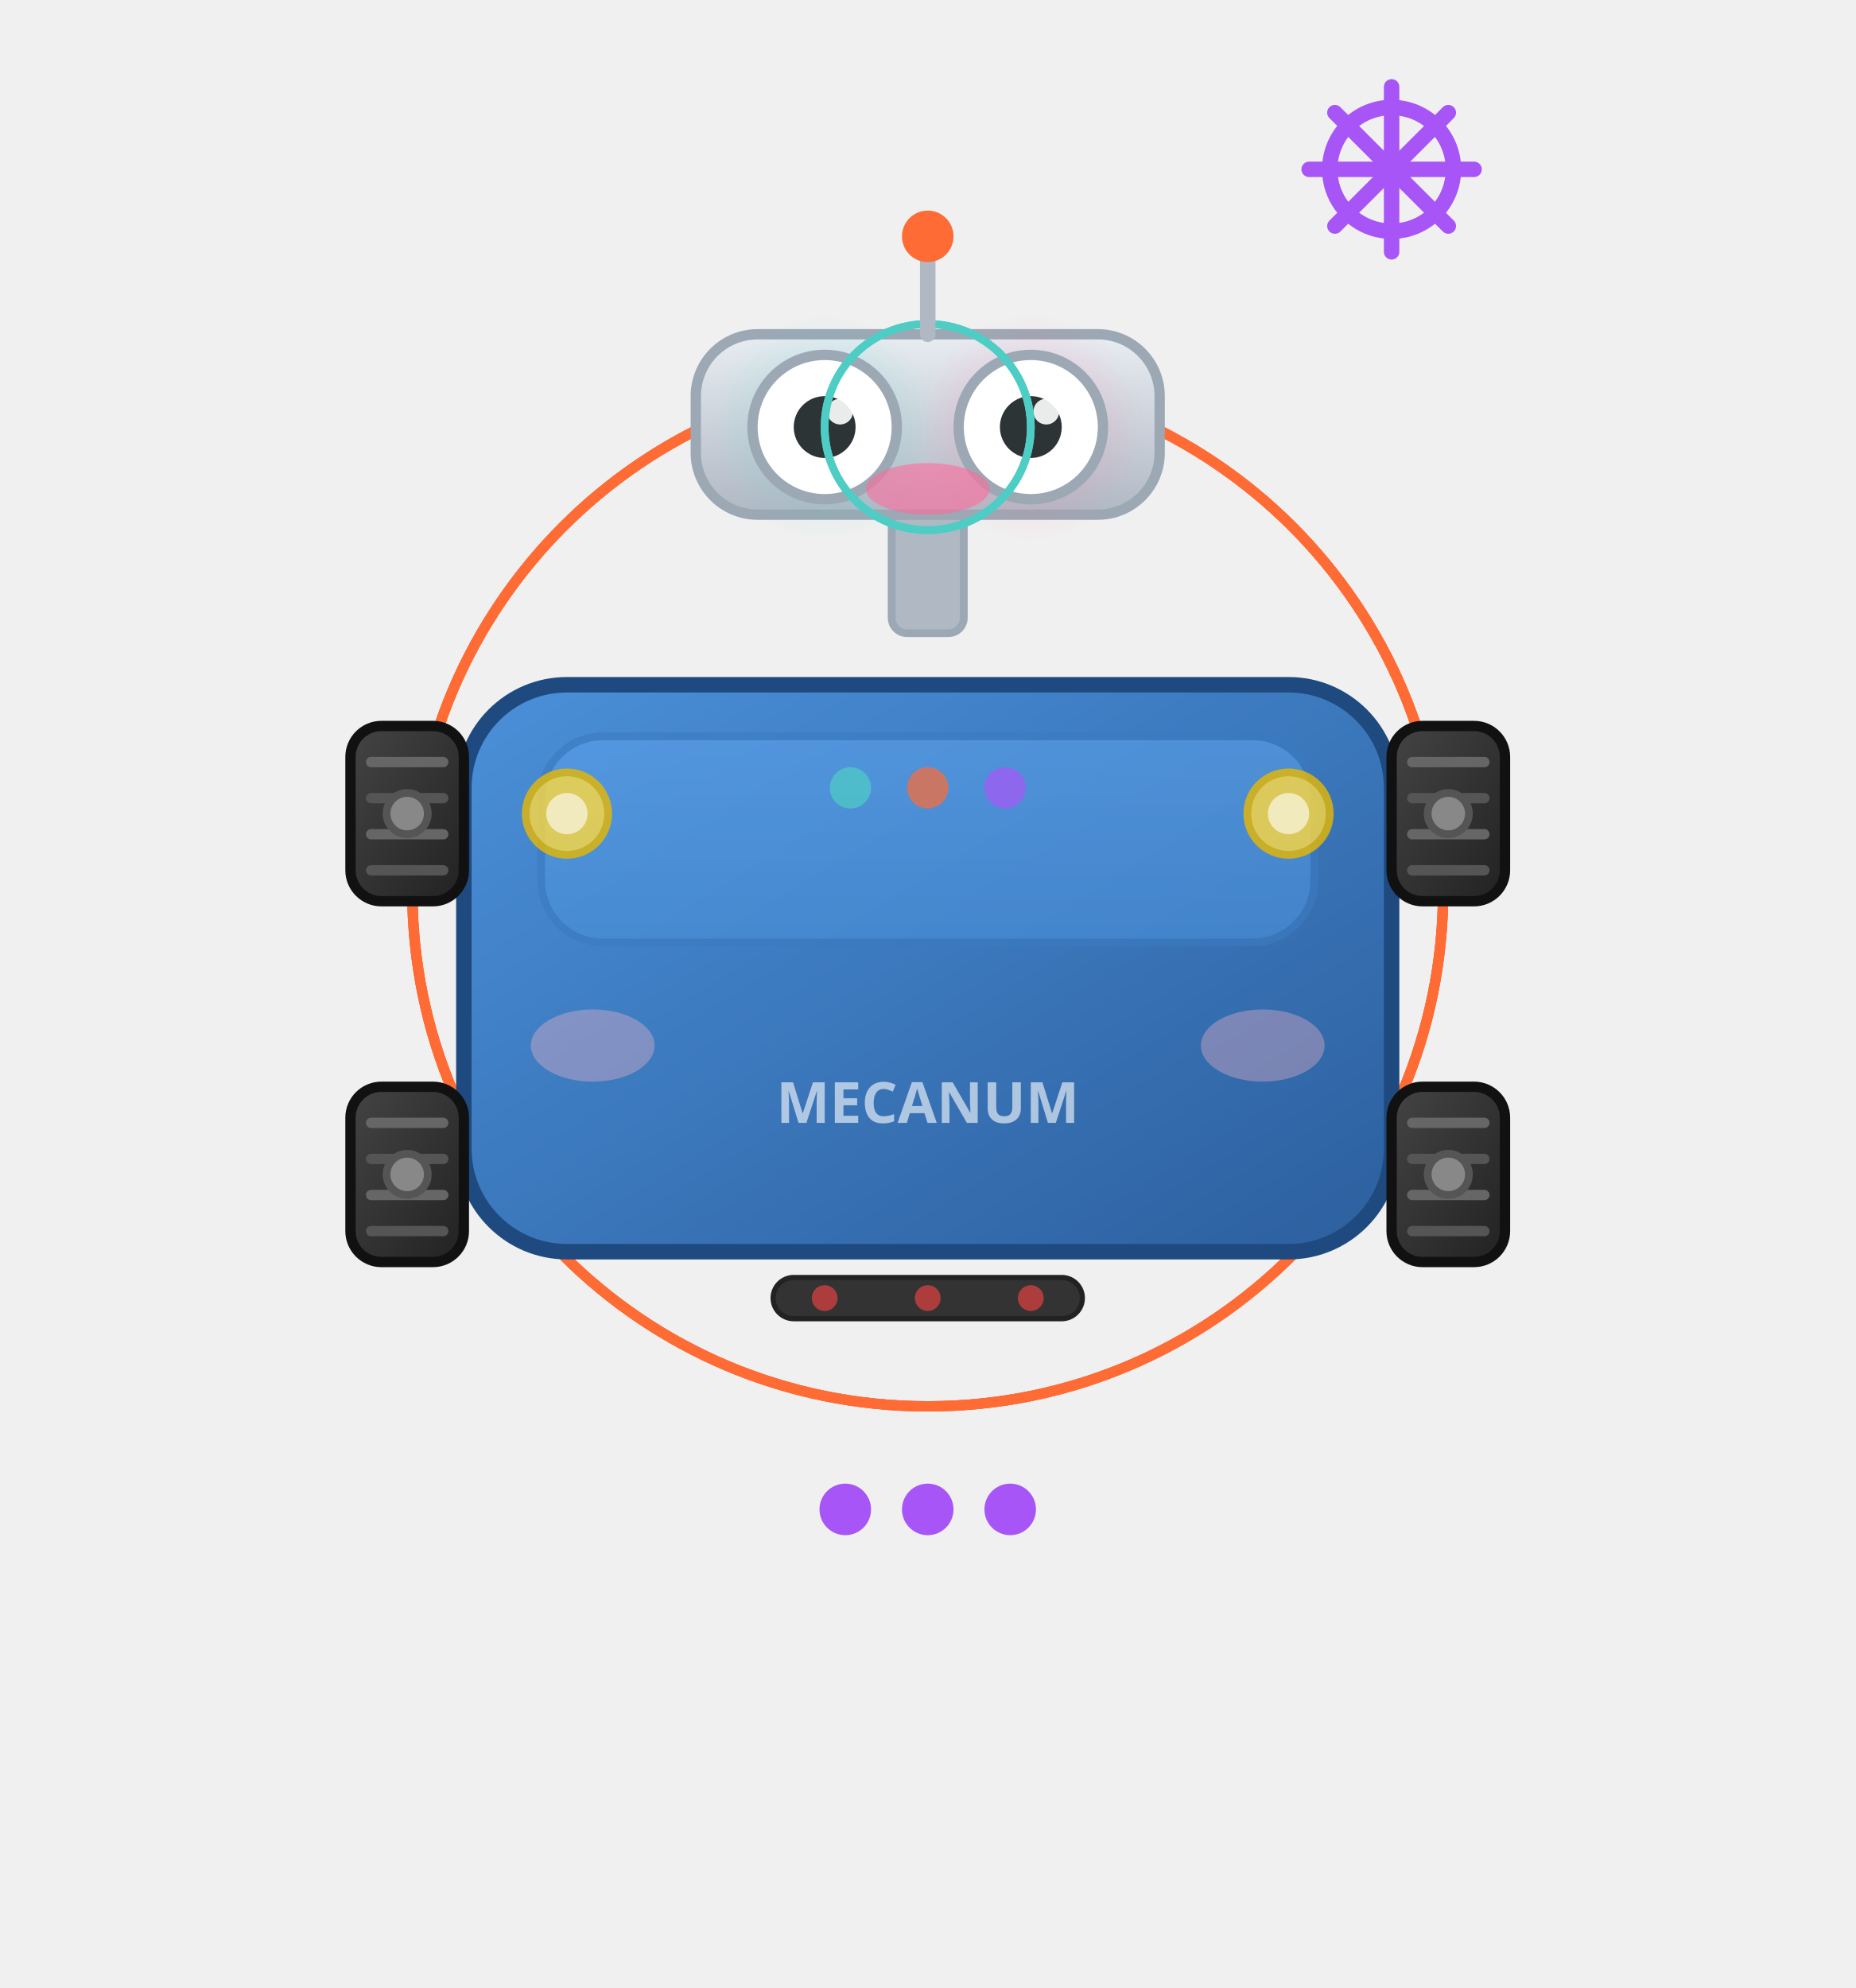
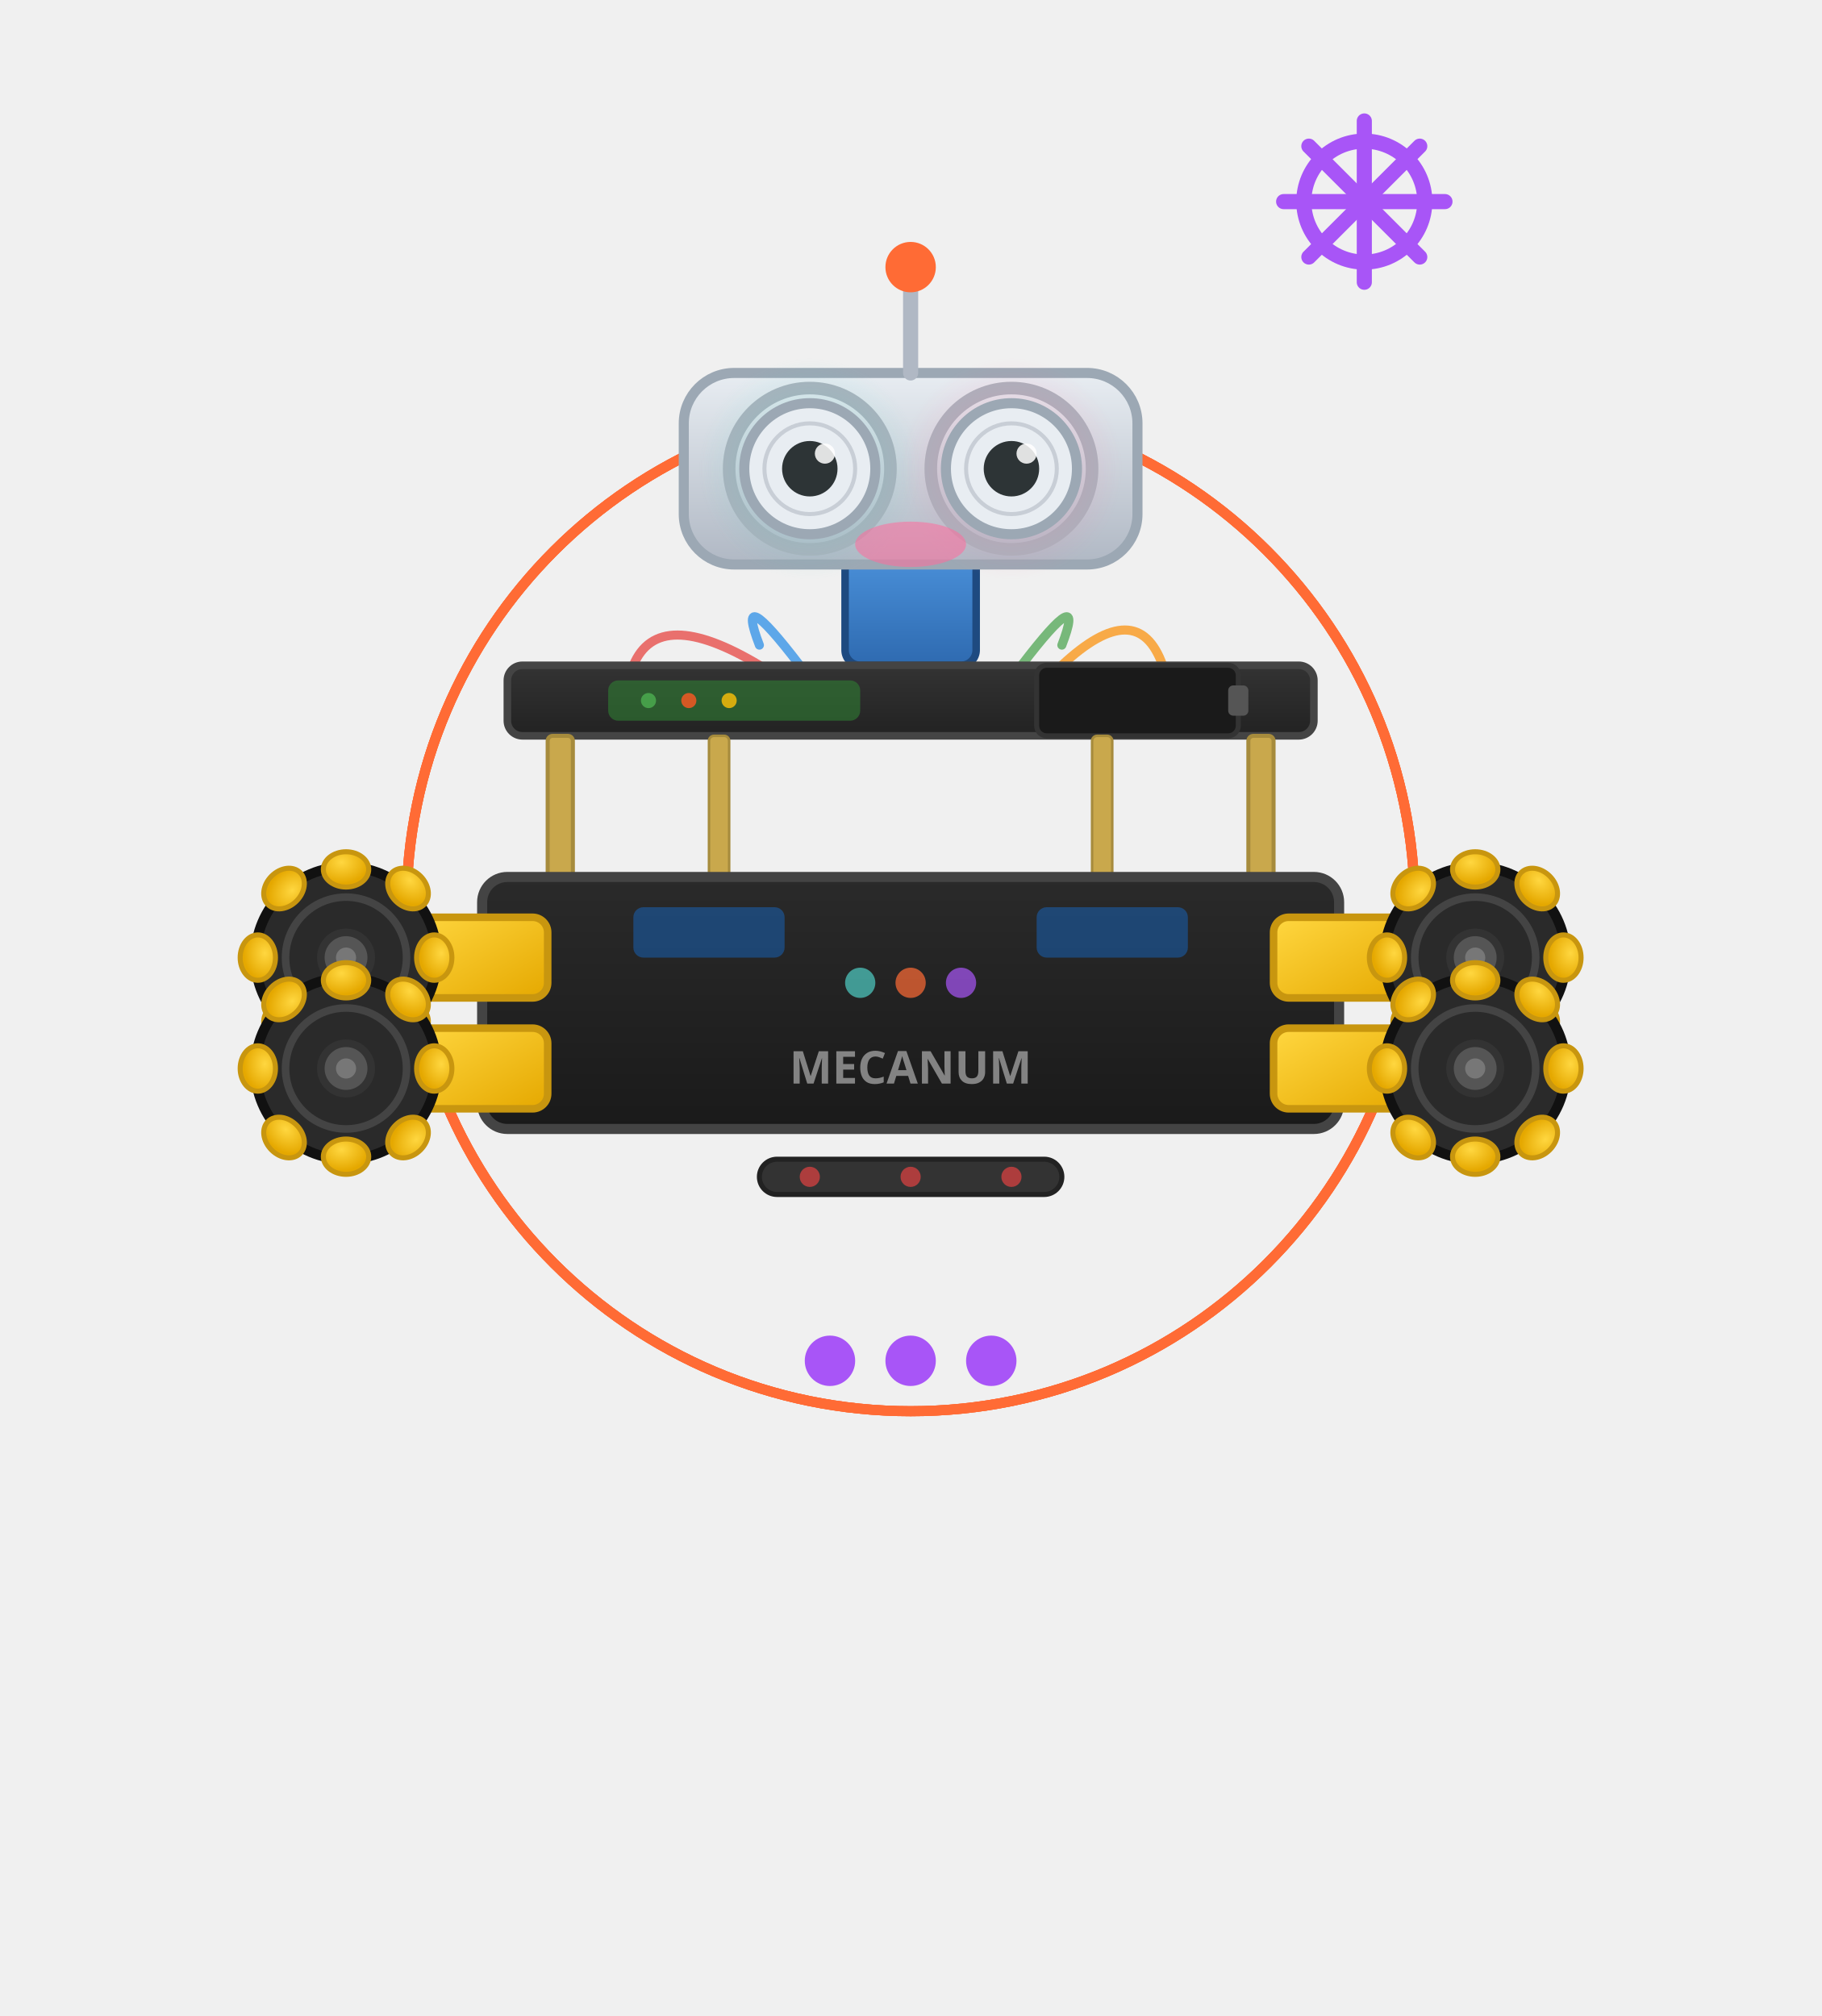
- <svg xmlns="http://www.w3.org/2000/svg" viewBox="-50 -50 360 380" width="280" height="300">
+ <svg xmlns="http://www.w3.org/2000/svg" viewBox="-50 -60 360 400" width="420" height="465">
  <circle class="sound-wave" cx="130" cy="120" r="100" fill="none" stroke="#FF6B35" stroke-width="2" />
  <circle class="sound-wave" cx="130" cy="120" r="100" fill="none" stroke="#FF6B35" stroke-width="2" />
  <circle class="sound-wave" cx="130" cy="120" r="100" fill="none" stroke="#FF6B35" stroke-width="2" />
  <defs>
-     <linearGradient id="carBodyGrad" x1="0%" y1="0%" x2="100%" y2="100%">
-       <stop offset="0%" style="stop-color:#4A90D9" />
-       <stop offset="100%" style="stop-color:#2C5F9E" />
+     <linearGradient id="chassisGrad" x1="0%" y1="0%" x2="0%" y2="100%">
+       <stop offset="0%" style="stop-color:#2A2A2A" />
+       <stop offset="100%" style="stop-color:#1A1A1A" />
    </linearGradient>
-     <linearGradient id="carTopGrad" x1="0%" y1="0%" x2="0%" y2="100%">
-       <stop offset="0%" style="stop-color:#5BA0E8" />
-       <stop offset="100%" style="stop-color:#4A90D9" />
-     </linearGradient>
-     <linearGradient id="wheelGrad" x1="0%" y1="0%" x2="100%" y2="100%">
-       <stop offset="0%" style="stop-color:#444" />
+     <linearGradient id="topPlateGrad" x1="0%" y1="0%" x2="0%" y2="100%">
+       <stop offset="0%" style="stop-color:#333" />
      <stop offset="100%" style="stop-color:#222" />
    </linearGradient>
    <linearGradient id="sensorGrad" x1="0%" y1="0%" x2="0%" y2="100%">
      <stop offset="0%" style="stop-color:#E8EDF2" />
      <stop offset="100%" style="stop-color:#B0B8C4" />
    </linearGradient>
+     <linearGradient id="servoGrad" x1="0%" y1="0%" x2="0%" y2="100%">
+       <stop offset="0%" style="stop-color:#4A90D9" />
+       <stop offset="100%" style="stop-color:#2E6AB0" />
+     </linearGradient>
+     <radialGradient id="wheelHubGrad" cx="50%" cy="50%" r="50%">
+       <stop offset="0%" style="stop-color:#555" />
+       <stop offset="70%" style="stop-color:#333" />
+       <stop offset="100%" style="stop-color:#222" />
+     </radialGradient>
+     <radialGradient id="rollerGrad" cx="40%" cy="30%" r="60%">
+       <stop offset="0%" style="stop-color:#FFD740" />
+       <stop offset="100%" style="stop-color:#E5A800" />
+     </radialGradient>
    <radialGradient id="eyeGlowL">
      <stop offset="0%" style="stop-color:#4ECDC4; stop-opacity:0.3" />
      <stop offset="100%" style="stop-color:#4ECDC4; stop-opacity:0" />
    </radialGradient>
    <radialGradient id="eyeGlowR">
      <stop offset="0%" style="stop-color:#FF6B9D; stop-opacity:0.3" />
      <stop offset="100%" style="stop-color:#FF6B9D; stop-opacity:0" />
    </radialGradient>
+     <linearGradient id="motorGrad" x1="0%" y1="0%" x2="100%" y2="100%">
+       <stop offset="0%" style="stop-color:#FFD740" />
+       <stop offset="100%" style="stop-color:#E5A800" />
+     </linearGradient>
  </defs>
-   <rect x="123" y="40" width="14" height="30" rx="3" fill="#B0B8C4" stroke="#9CA8B4" stroke-width="1.5" />
-   <rect x="85" y="12" width="90" height="35" rx="12" ry="12" fill="url(#sensorGrad)" stroke="#9CA8B4" stroke-width="2" />
-   <circle cx="110" cy="30" r="22" fill="url(#eyeGlowL)" />
-   <circle cx="150" cy="30" r="22" fill="url(#eyeGlowR)" />
-   <circle class="robot-eye-white" cx="110" cy="30" r="14" fill="white" stroke="#9CA8B4" stroke-width="2" />
-   <circle class="robot-eye-white" cx="150" cy="30" r="14" fill="white" stroke="#9CA8B4" stroke-width="2" />
-   <circle class="robot-eye-pupil" cx="110" cy="30" r="6" fill="#2D3436" />
-   <circle class="robot-eye-pupil" cx="150" cy="30" r="6" fill="#2D3436" />
-   <circle cx="113" cy="27" r="2.5" fill="white" opacity="0.9" />
-   <circle cx="153" cy="27" r="2.5" fill="white" opacity="0.9" />
-   <circle class="ultrasound-wave" cx="130" cy="30" r="20" fill="none" stroke="#4ECDC4" stroke-width="1.5" />
-   <circle class="ultrasound-wave" cx="130" cy="30" r="20" fill="none" stroke="#4ECDC4" stroke-width="1.5" />
-   <line x1="130" y1="12" x2="130" y2="-5" stroke="#B0B8C4" stroke-width="3" stroke-linecap="round" />
+   <rect x="117" y="50" width="26" height="22" rx="3" fill="url(#servoGrad)" stroke="#1E4A80" stroke-width="1.5" />
+   <rect x="85" y="14" width="90" height="38" rx="10" ry="10" fill="url(#sensorGrad)" stroke="#9CA8B4" stroke-width="2" />
+   <circle cx="110" cy="33" r="16" fill="none" stroke="#AAB2BC" stroke-width="2.5" />
+   <circle cx="150" cy="33" r="16" fill="none" stroke="#AAB2BC" stroke-width="2.5" />
+   <circle cx="110" cy="33" r="22" fill="url(#eyeGlowL)" />
+   <circle cx="150" cy="33" r="22" fill="url(#eyeGlowR)" />
+   <circle class="robot-eye-white" cx="110" cy="33" r="13" fill="#E8EDF2" stroke="#9CA8B4" stroke-width="2" />
+   <circle class="robot-eye-white" cx="150" cy="33" r="13" fill="#E8EDF2" stroke="#9CA8B4" stroke-width="2" />
+   <circle cx="110" cy="33" r="9" fill="none" stroke="#C8CED6" stroke-width="0.8" />
+   <circle cx="150" cy="33" r="9" fill="none" stroke="#C8CED6" stroke-width="0.8" />
+   <circle class="robot-eye-pupil" cx="110" cy="33" r="5.5" fill="#2D3436" />
+   <circle class="robot-eye-pupil" cx="150" cy="33" r="5.5" fill="#2D3436" />
+   <circle cx="113" cy="30" r="2" fill="white" opacity="0.85" />
+   <circle cx="153" cy="30" r="2" fill="white" opacity="0.85" />
+   <line x1="130" y1="14" x2="130" y2="-5" stroke="#B0B8C4" stroke-width="3" stroke-linecap="round" />
  <circle class="antenna-tip" cx="130" cy="-7" r="5" fill="#FF6B35" />
-   <ellipse class="robot-mouth" cx="130" cy="42" rx="12" ry="5" fill="#FF6B9D" opacity="0.6" />
-   <rect x="40" y="80" width="180" height="110" rx="20" ry="20" fill="url(#carBodyGrad)" stroke="#1E4A80" stroke-width="3" />
-   <rect x="55" y="90" width="150" height="40" rx="12" ry="12" fill="url(#carTopGrad)" stroke="#3A7AC0" stroke-width="1.5" opacity="0.6" />
-   <circle cx="60" cy="105" r="8" fill="#FFD93D" opacity="0.8" stroke="#E8B800" stroke-width="1.5" />
-   <circle cx="60" cy="105" r="4" fill="white" opacity="0.6" />
-   <circle cx="200" cy="105" r="8" fill="#FFD93D" opacity="0.8" stroke="#E8B800" stroke-width="1.5" />
-   <circle cx="200" cy="105" r="4" fill="white" opacity="0.6" />
-   <ellipse cx="65" cy="150" rx="12" ry="7" fill="#FFB8C6" opacity="0.35" />
-   <ellipse cx="195" cy="150" rx="12" ry="7" fill="#FFB8C6" opacity="0.35" />
-   <circle cx="115" cy="100" r="4" fill="#4ECDC4" opacity="0.7" />
-   <circle cx="130" cy="100" r="4" fill="#FF6B35" opacity="0.7" />
-   <circle cx="145" cy="100" r="4" fill="#A855F7" opacity="0.7" />
-   <text x="130" y="165" text-anchor="middle" fill="white" font-size="11" font-family="Outfit, sans-serif" font-weight="700" opacity="0.6">MECANUM</text>
-   <g class="mecanum-wheel" style="transform-origin: 35px 105px;">
-     <rect x="18" y="88" width="22" height="34" rx="6" fill="url(#wheelGrad)" stroke="#111" stroke-width="2" />
-     <line x1="22" y1="95" x2="36" y2="95" stroke="#666" stroke-width="2" stroke-linecap="round" />
-     <line x1="22" y1="102" x2="36" y2="102" stroke="#555" stroke-width="2" stroke-linecap="round" />
-     <line x1="22" y1="109" x2="36" y2="109" stroke="#666" stroke-width="2" stroke-linecap="round" />
-     <line x1="22" y1="116" x2="36" y2="116" stroke="#555" stroke-width="2" stroke-linecap="round" />
-     <circle cx="29" cy="105" r="4" fill="#888" stroke="#555" stroke-width="1.5" />
+   <ellipse class="robot-mouth" cx="130" cy="48" rx="11" ry="4.5" fill="#FF6B9D" opacity="0.55" />
+   <path d="M100 72 Q80 60 75 72 Q70 82 85 78" fill="none" stroke="#E53935" stroke-width="1.8" stroke-linecap="round" opacity="0.7" />
+   <path d="M108 72 Q95 55 100 68" fill="none" stroke="#1E88E5" stroke-width="1.8" stroke-linecap="round" opacity="0.7" />
+   <path d="M160 72 Q175 58 180 72 Q185 82 172 78" fill="none" stroke="#FB8C00" stroke-width="1.8" stroke-linecap="round" opacity="0.7" />
+   <path d="M152 72 Q165 55 160 68" fill="none" stroke="#43A047" stroke-width="1.8" stroke-linecap="round" opacity="0.7" />
+   <rect x="50" y="72" width="160" height="14" rx="3" fill="url(#topPlateGrad)" stroke="#444" stroke-width="1.5" />
+   <rect x="70" y="75" width="50" height="8" rx="2" fill="#2E7D32" opacity="0.6" />
+   <circle cx="78" cy="79" r="1.5" fill="#4CAF50" opacity="0.8" />
+   <circle cx="86" cy="79" r="1.5" fill="#FF5722" opacity="0.8" />
+   <circle cx="94" cy="79" r="1.5" fill="#FFC107" opacity="0.8" />
+   <rect x="155" y="72" width="40" height="14" rx="2" fill="#1A1A1A" stroke="#333" stroke-width="1" />
+   <rect x="193" y="76" width="4" height="6" rx="1" fill="#555" />
+   <rect x="58" y="86" width="5" height="28" rx="1" fill="#C9A84C" stroke="#A68B3C" stroke-width="0.8" />
+   <rect x="197" y="86" width="5" height="28" rx="1" fill="#C9A84C" stroke="#A68B3C" stroke-width="0.8" />
+   <rect x="90" y="86" width="4" height="28" rx="1" fill="#C9A84C" stroke="#A68B3C" stroke-width="0.5" />
+   <rect x="166" y="86" width="4" height="28" rx="1" fill="#C9A84C" stroke="#A68B3C" stroke-width="0.5" />
+   <rect x="45" y="114" width="170" height="50" rx="5" fill="url(#chassisGrad)" stroke="#444" stroke-width="2" />
+   <rect x="30" y="122" width="28" height="16" rx="3" fill="url(#motorGrad)" stroke="#C8960F" stroke-width="1.5" />
+   <rect x="30" y="144" width="28" height="16" rx="3" fill="url(#motorGrad)" stroke="#C8960F" stroke-width="1.5" />
+   <rect x="202" y="122" width="28" height="16" rx="3" fill="url(#motorGrad)" stroke="#C8960F" stroke-width="1.5" />
+   <rect x="202" y="144" width="28" height="16" rx="3" fill="url(#motorGrad)" stroke="#C8960F" stroke-width="1.5" />
+   <rect x="75" y="120" width="30" height="10" rx="2" fill="#1565C0" opacity="0.5" />
+   <rect x="155" y="120" width="30" height="10" rx="2" fill="#1565C0" opacity="0.5" />
+   <circle cx="120" cy="135" r="3" fill="#4ECDC4" opacity="0.7" />
+   <circle cx="130" cy="135" r="3" fill="#FF6B35" opacity="0.7" />
+   <circle cx="140" cy="135" r="3" fill="#A855F7" opacity="0.7" />
+   <text x="130" y="155" text-anchor="middle" fill="white" font-size="9" font-family="Outfit, sans-serif" font-weight="700" opacity="0.45">MECANUM</text>
+   <g class="mecanum-wheel" style="transform-origin: 18px 130px;">
+     <circle cx="18" cy="130" r="18" fill="#2A2A2A" stroke="#111" stroke-width="2" />
+     <circle cx="18" cy="130" r="12" fill="none" stroke="#444" stroke-width="1.5" />
+     <ellipse cx="18" cy="112.5" rx="4.5" ry="3.5" fill="url(#rollerGrad)" stroke="#C8960F" stroke-width="1" />
+     <ellipse cx="30.3" cy="116.3" rx="4.5" ry="3.5" fill="url(#rollerGrad)" stroke="#C8960F" stroke-width="1" transform="rotate(45, 30.3, 116.3)" />
+     <ellipse cx="35.5" cy="130" rx="4.5" ry="3.5" fill="url(#rollerGrad)" stroke="#C8960F" stroke-width="1" transform="rotate(90, 35.5, 130)" />
+     <ellipse cx="30.3" cy="143.7" rx="4.5" ry="3.5" fill="url(#rollerGrad)" stroke="#C8960F" stroke-width="1" transform="rotate(135, 30.3, 143.7)" />
+     <ellipse cx="18" cy="147.5" rx="4.5" ry="3.5" fill="url(#rollerGrad)" stroke="#C8960F" stroke-width="1" transform="rotate(0, 18, 147.5)" />
+     <ellipse cx="5.7" cy="143.7" rx="4.5" ry="3.5" fill="url(#rollerGrad)" stroke="#C8960F" stroke-width="1" transform="rotate(45, 5.7, 143.7)" />
+     <ellipse cx="0.5" cy="130" rx="4.5" ry="3.5" fill="url(#rollerGrad)" stroke="#C8960F" stroke-width="1" transform="rotate(90, 0.5, 130)" />
+     <ellipse cx="5.7" cy="116.3" rx="4.5" ry="3.5" fill="url(#rollerGrad)" stroke="#C8960F" stroke-width="1" transform="rotate(135, 5.7, 116.3)" />
+     <circle cx="18" cy="130" r="5" fill="#555" stroke="#333" stroke-width="1.5" />
+     <circle cx="18" cy="130" r="2" fill="#777" />
  </g>
-   <g class="mecanum-wheel" style="transform-origin: 225px 105px; animation-delay: 0.2s;">
-     <rect x="220" y="88" width="22" height="34" rx="6" fill="url(#wheelGrad)" stroke="#111" stroke-width="2" />
-     <line x1="224" y1="95" x2="238" y2="95" stroke="#666" stroke-width="2" stroke-linecap="round" />
-     <line x1="224" y1="102" x2="238" y2="102" stroke="#555" stroke-width="2" stroke-linecap="round" />
-     <line x1="224" y1="109" x2="238" y2="109" stroke="#666" stroke-width="2" stroke-linecap="round" />
-     <line x1="224" y1="116" x2="238" y2="116" stroke="#555" stroke-width="2" stroke-linecap="round" />
-     <circle cx="231" cy="105" r="4" fill="#888" stroke="#555" stroke-width="1.5" />
+   <g class="mecanum-wheel" style="transform-origin: 242px 130px; animation-delay: 0.2s;">
+     <circle cx="242" cy="130" r="18" fill="#2A2A2A" stroke="#111" stroke-width="2" />
+     <circle cx="242" cy="130" r="12" fill="none" stroke="#444" stroke-width="1.5" />
+     <ellipse cx="242" cy="112.5" rx="4.5" ry="3.5" fill="url(#rollerGrad)" stroke="#C8960F" stroke-width="1" />
+     <ellipse cx="254.3" cy="116.3" rx="4.5" ry="3.5" fill="url(#rollerGrad)" stroke="#C8960F" stroke-width="1" transform="rotate(45, 254.3, 116.3)" />
+     <ellipse cx="259.5" cy="130" rx="4.5" ry="3.5" fill="url(#rollerGrad)" stroke="#C8960F" stroke-width="1" transform="rotate(90, 259.5, 130)" />
+     <ellipse cx="254.3" cy="143.7" rx="4.5" ry="3.5" fill="url(#rollerGrad)" stroke="#C8960F" stroke-width="1" transform="rotate(135, 254.3, 143.7)" />
+     <ellipse cx="242" cy="147.5" rx="4.5" ry="3.5" fill="url(#rollerGrad)" stroke="#C8960F" stroke-width="1" />
+     <ellipse cx="229.7" cy="143.7" rx="4.5" ry="3.5" fill="url(#rollerGrad)" stroke="#C8960F" stroke-width="1" transform="rotate(45, 229.7, 143.7)" />
+     <ellipse cx="224.5" cy="130" rx="4.5" ry="3.5" fill="url(#rollerGrad)" stroke="#C8960F" stroke-width="1" transform="rotate(90, 224.5, 130)" />
+     <ellipse cx="229.7" cy="116.3" rx="4.5" ry="3.5" fill="url(#rollerGrad)" stroke="#C8960F" stroke-width="1" transform="rotate(135, 229.7, 116.3)" />
+     <circle cx="242" cy="130" r="5" fill="#555" stroke="#333" stroke-width="1.5" />
+     <circle cx="242" cy="130" r="2" fill="#777" />
  </g>
-   <g class="mecanum-wheel" style="transform-origin: 35px 175px; animation-delay: 0.4s;">
-     <rect x="18" y="158" width="22" height="34" rx="6" fill="url(#wheelGrad)" stroke="#111" stroke-width="2" />
-     <line x1="22" y1="165" x2="36" y2="165" stroke="#666" stroke-width="2" stroke-linecap="round" />
-     <line x1="22" y1="172" x2="36" y2="172" stroke="#555" stroke-width="2" stroke-linecap="round" />
-     <line x1="22" y1="179" x2="36" y2="179" stroke="#666" stroke-width="2" stroke-linecap="round" />
-     <line x1="22" y1="186" x2="36" y2="186" stroke="#555" stroke-width="2" stroke-linecap="round" />
-     <circle cx="29" cy="175" r="4" fill="#888" stroke="#555" stroke-width="1.5" />
+   <g class="mecanum-wheel" style="transform-origin: 18px 152px; animation-delay: 0.4s;">
+     <circle cx="18" cy="152" r="18" fill="#2A2A2A" stroke="#111" stroke-width="2" />
+     <circle cx="18" cy="152" r="12" fill="none" stroke="#444" stroke-width="1.5" />
+     <ellipse cx="18" cy="134.5" rx="4.5" ry="3.5" fill="url(#rollerGrad)" stroke="#C8960F" stroke-width="1" />
+     <ellipse cx="30.3" cy="138.3" rx="4.5" ry="3.5" fill="url(#rollerGrad)" stroke="#C8960F" stroke-width="1" transform="rotate(45, 30.3, 138.3)" />
+     <ellipse cx="35.5" cy="152" rx="4.5" ry="3.5" fill="url(#rollerGrad)" stroke="#C8960F" stroke-width="1" transform="rotate(90, 35.5, 152)" />
+     <ellipse cx="30.3" cy="165.7" rx="4.5" ry="3.5" fill="url(#rollerGrad)" stroke="#C8960F" stroke-width="1" transform="rotate(135, 30.3, 165.7)" />
+     <ellipse cx="18" cy="169.5" rx="4.5" ry="3.5" fill="url(#rollerGrad)" stroke="#C8960F" stroke-width="1" />
+     <ellipse cx="5.7" cy="165.7" rx="4.5" ry="3.5" fill="url(#rollerGrad)" stroke="#C8960F" stroke-width="1" transform="rotate(45, 5.7, 165.7)" />
+     <ellipse cx="0.5" cy="152" rx="4.5" ry="3.5" fill="url(#rollerGrad)" stroke="#C8960F" stroke-width="1" transform="rotate(90, 0.5, 152)" />
+     <ellipse cx="5.7" cy="138.3" rx="4.5" ry="3.5" fill="url(#rollerGrad)" stroke="#C8960F" stroke-width="1" transform="rotate(135, 5.7, 138.3)" />
+     <circle cx="18" cy="152" r="5" fill="#555" stroke="#333" stroke-width="1.5" />
+     <circle cx="18" cy="152" r="2" fill="#777" />
  </g>
-   <g class="mecanum-wheel" style="transform-origin: 225px 175px; animation-delay: 0.6s;">
-     <rect x="220" y="158" width="22" height="34" rx="6" fill="url(#wheelGrad)" stroke="#111" stroke-width="2" />
-     <line x1="224" y1="165" x2="238" y2="165" stroke="#666" stroke-width="2" stroke-linecap="round" />
-     <line x1="224" y1="172" x2="238" y2="172" stroke="#555" stroke-width="2" stroke-linecap="round" />
-     <line x1="224" y1="179" x2="238" y2="179" stroke="#666" stroke-width="2" stroke-linecap="round" />
-     <line x1="224" y1="186" x2="238" y2="186" stroke="#555" stroke-width="2" stroke-linecap="round" />
-     <circle cx="231" cy="175" r="4" fill="#888" stroke="#555" stroke-width="1.5" />
+   <g class="mecanum-wheel" style="transform-origin: 242px 152px; animation-delay: 0.6s;">
+     <circle cx="242" cy="152" r="18" fill="#2A2A2A" stroke="#111" stroke-width="2" />
+     <circle cx="242" cy="152" r="12" fill="none" stroke="#444" stroke-width="1.5" />
+     <ellipse cx="242" cy="134.5" rx="4.5" ry="3.5" fill="url(#rollerGrad)" stroke="#C8960F" stroke-width="1" />
+     <ellipse cx="254.3" cy="138.3" rx="4.5" ry="3.5" fill="url(#rollerGrad)" stroke="#C8960F" stroke-width="1" transform="rotate(45, 254.3, 138.3)" />
+     <ellipse cx="259.5" cy="152" rx="4.5" ry="3.5" fill="url(#rollerGrad)" stroke="#C8960F" stroke-width="1" transform="rotate(90, 259.5, 152)" />
+     <ellipse cx="254.3" cy="165.7" rx="4.5" ry="3.5" fill="url(#rollerGrad)" stroke="#C8960F" stroke-width="1" transform="rotate(135, 254.3, 165.7)" />
+     <ellipse cx="242" cy="169.5" rx="4.5" ry="3.5" fill="url(#rollerGrad)" stroke="#C8960F" stroke-width="1" />
+     <ellipse cx="229.7" cy="165.7" rx="4.5" ry="3.5" fill="url(#rollerGrad)" stroke="#C8960F" stroke-width="1" transform="rotate(45, 229.7, 165.7)" />
+     <ellipse cx="224.5" cy="152" rx="4.5" ry="3.5" fill="url(#rollerGrad)" stroke="#C8960F" stroke-width="1" transform="rotate(90, 224.5, 152)" />
+     <ellipse cx="229.7" cy="138.3" rx="4.5" ry="3.5" fill="url(#rollerGrad)" stroke="#C8960F" stroke-width="1" transform="rotate(135, 229.7, 138.3)" />
+     <circle cx="242" cy="152" r="5" fill="#555" stroke="#333" stroke-width="1.5" />
+     <circle cx="242" cy="152" r="2" fill="#777" />
  </g>
-   <rect x="100" y="195" width="60" height="8" rx="4" fill="#333" stroke="#222" stroke-width="1" />
-   <circle cx="110" cy="199" r="2.5" fill="#FF4444" opacity="0.6" />
-   <circle cx="130" cy="199" r="2.5" fill="#FF4444" opacity="0.6" />
-   <circle cx="150" cy="199" r="2.5" fill="#FF4444" opacity="0.6" />
-   <g class="thinking-dots" transform="translate(130, 240)">
+   <rect x="100" y="170" width="60" height="7" rx="3.5" fill="#333" stroke="#222" stroke-width="1" />
+   <circle cx="110" cy="173.5" r="2" fill="#FF4444" opacity="0.6" />
+   <circle cx="130" cy="173.5" r="2" fill="#FF4444" opacity="0.6" />
+   <circle cx="150" cy="173.5" r="2" fill="#FF4444" opacity="0.6" />
+   <g class="thinking-dots" transform="translate(130, 210)">
    <circle class="thinking-dot" cx="-16" cy="0" r="5" fill="#A855F7" />
    <circle class="thinking-dot" cx="0" cy="0" r="5" fill="#A855F7" />
    <circle class="thinking-dot" cx="16" cy="0" r="5" fill="#A855F7" />
  </g>
  <g class="gear-icon" transform="translate(220, -20)">
    <circle cx="0" cy="0" r="12" fill="none" stroke="#A855F7" stroke-width="3" />
    <line x1="0" y1="-16" x2="0" y2="16" stroke="#A855F7" stroke-width="3" stroke-linecap="round" />
    <line x1="-16" y1="0" x2="16" y2="0" stroke="#A855F7" stroke-width="3" stroke-linecap="round" />
    <line x1="-11" y1="-11" x2="11" y2="11" stroke="#A855F7" stroke-width="3" stroke-linecap="round" />
    <line x1="11" y1="-11" x2="-11" y2="11" stroke="#A855F7" stroke-width="3" stroke-linecap="round" />
  </g>
</svg>
